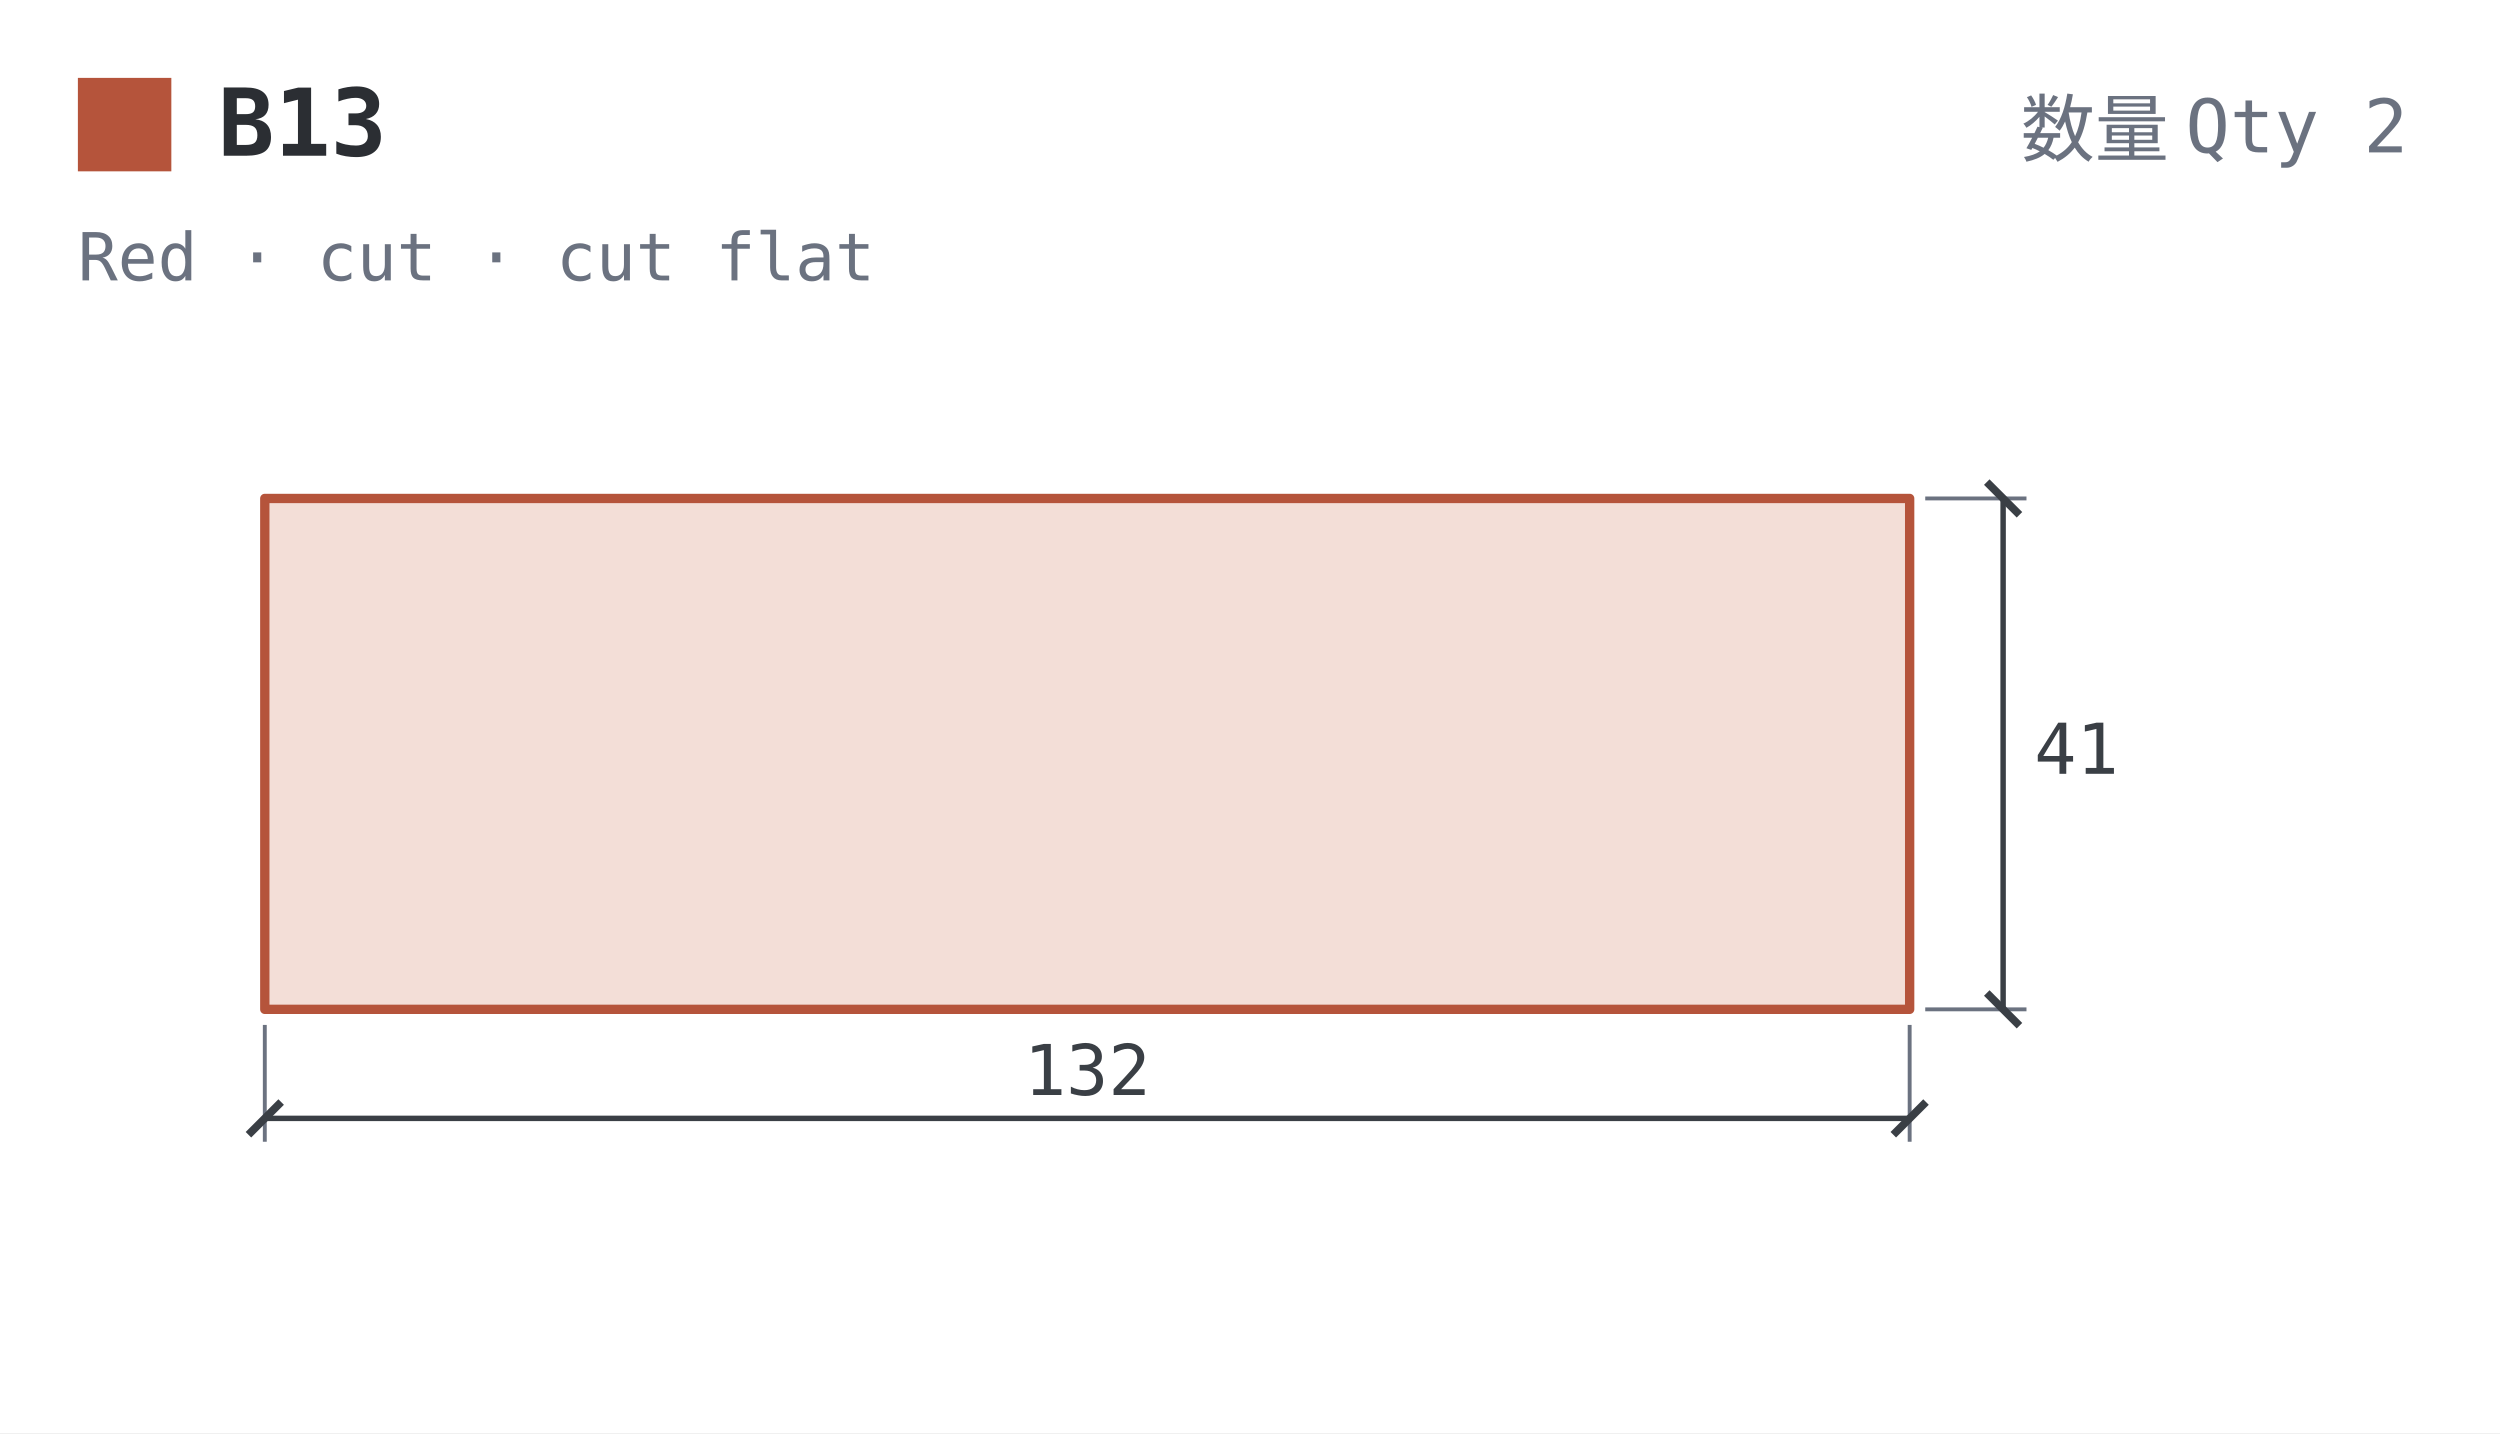
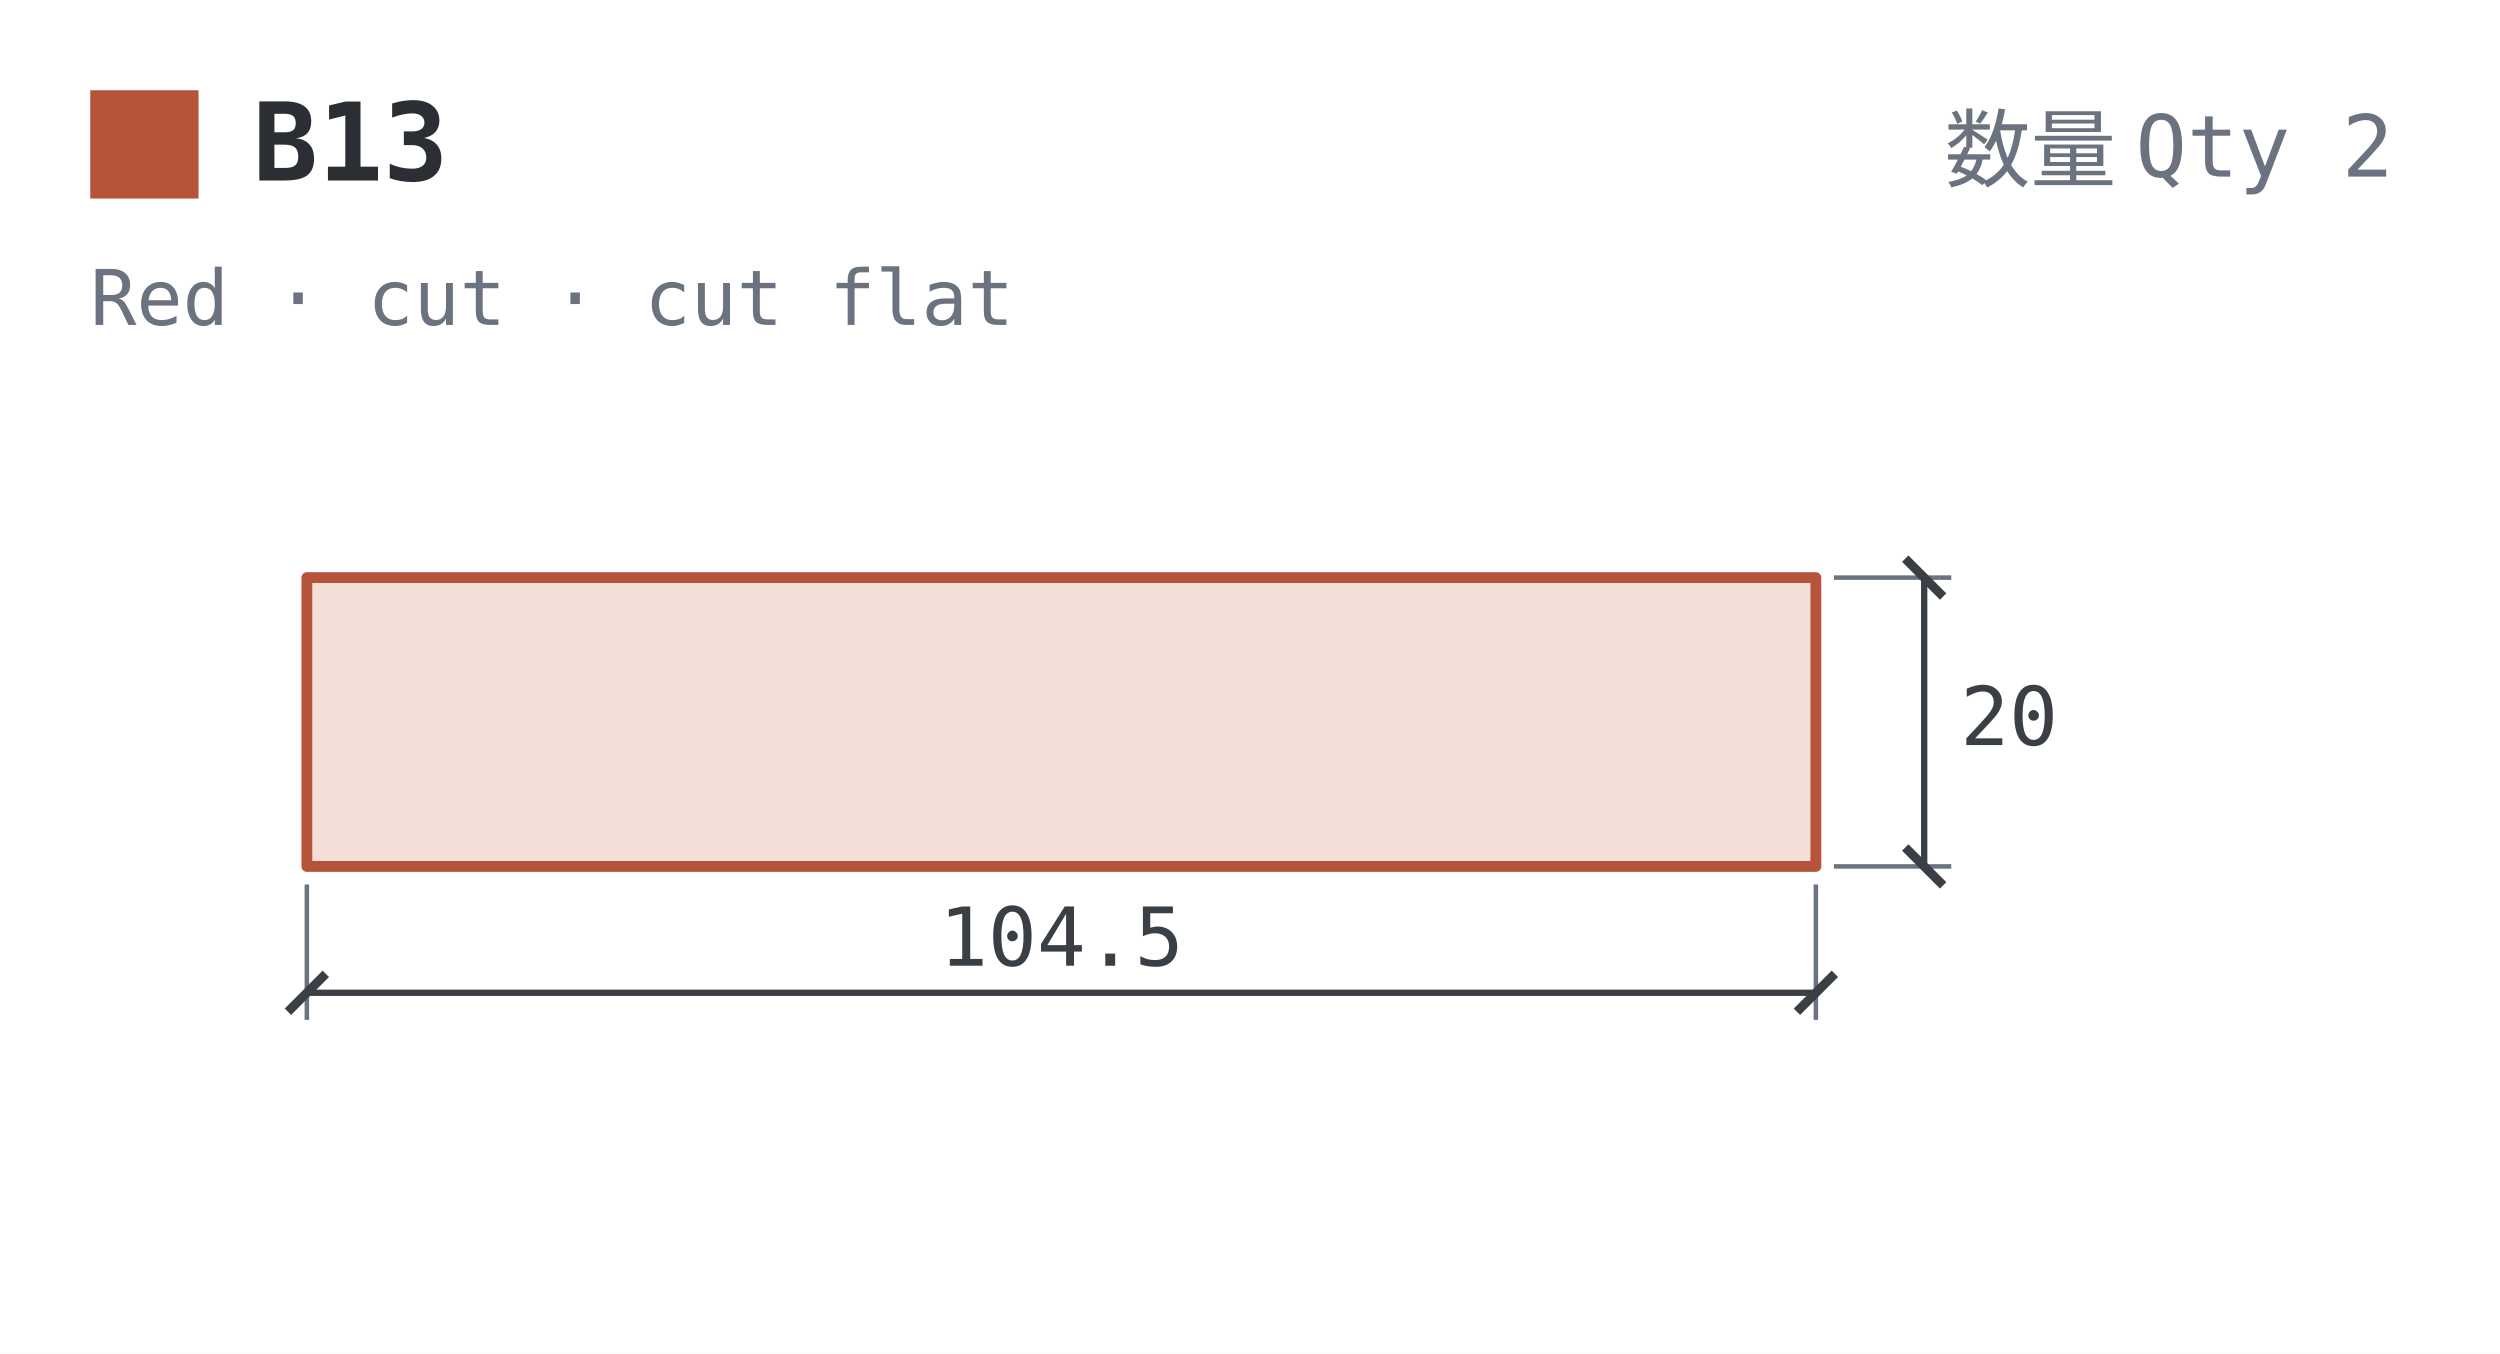
- <svg xmlns="http://www.w3.org/2000/svg" viewBox="0 0 321 184" width="321" height="184">
-   <rect width="321" height="184" fill="#ffffff" />
+ <svg xmlns="http://www.w3.org/2000/svg" viewBox="0 0 277 150" width="277" height="150">
+   <rect width="277" height="150" fill="#ffffff" />
  <rect x="10.0" y="10.0" width="12.0" height="12.0" fill="#b5543b" stroke="none" />
  <text x="28.0" y="20.0" font-family="ui-monospace,'SFMono-Regular',Menlo,Consolas,monospace" font-size="12" fill="#2b2e33" text-anchor="start" font-weight="600">B13</text>
-   <text x="309.2" y="20.0" font-family="ui-monospace,'SFMono-Regular',Menlo,Consolas,monospace" font-size="9.5" fill="#6b7280" text-anchor="end">数量 Qty 2</text>
+   <text x="265.2" y="20.0" font-family="ui-monospace,'SFMono-Regular',Menlo,Consolas,monospace" font-size="9.5" fill="#6b7280" text-anchor="end">数量 Qty 2</text>
  <text x="10.0" y="36.0" font-family="ui-monospace,'SFMono-Regular',Menlo,Consolas,monospace" font-size="8.5" fill="#6b7280" text-anchor="start">Red · cut · cut flat</text>
-   <polygon points="34.0,64.0 245.2,64.0 245.2,129.6 34.0,129.6" fill="#f3ded7" stroke="#b5543b" stroke-width="1.2" stroke-linejoin="round" />
-   <line x1="34.0" y1="131.6" x2="34.0" y2="146.6" stroke="#6b7280" stroke-width="0.5" />
-   <line x1="245.2" y1="131.6" x2="245.2" y2="146.6" stroke="#6b7280" stroke-width="0.5" />
-   <line x1="34.0" y1="143.6" x2="245.2" y2="143.6" stroke="#3a3f45" stroke-width="0.7" />
-   <line x1="31.9" y1="145.7" x2="36.1" y2="141.5" stroke="#3a3f45" stroke-width="1" />
-   <line x1="243.1" y1="145.7" x2="247.3" y2="141.5" stroke="#3a3f45" stroke-width="1" />
-   <text x="139.6" y="140.6" font-family="ui-monospace,'SFMono-Regular',Menlo,Consolas,monospace" font-size="9" fill="#3a3f45" text-anchor="middle">132</text>
-   <line x1="247.2" y1="64.0" x2="260.2" y2="64.0" stroke="#6b7280" stroke-width="0.5" />
-   <line x1="247.2" y1="129.6" x2="260.2" y2="129.6" stroke="#6b7280" stroke-width="0.5" />
-   <line x1="257.2" y1="64.0" x2="257.2" y2="129.6" stroke="#3a3f45" stroke-width="0.7" />
-   <line x1="255.1" y1="61.9" x2="259.3" y2="66.1" stroke="#3a3f45" stroke-width="1" />
-   <line x1="255.1" y1="127.5" x2="259.3" y2="131.7" stroke="#3a3f45" stroke-width="1" />
-   <text x="261.2" y="96.8" font-family="ui-monospace,'SFMono-Regular',Menlo,Consolas,monospace" font-size="9" fill="#3a3f45" text-anchor="start" dominant-baseline="middle">41</text>
+   <polygon points="34.0,64.0 201.2,64.0 201.2,96.0 34.0,96.0" fill="#f3ded7" stroke="#b5543b" stroke-width="1.2" stroke-linejoin="round" />
+   <line x1="34.0" y1="98.0" x2="34.0" y2="113.0" stroke="#6b7280" stroke-width="0.5" />
+   <line x1="201.2" y1="98.0" x2="201.2" y2="113.0" stroke="#6b7280" stroke-width="0.5" />
+   <line x1="34.0" y1="110.0" x2="201.2" y2="110.0" stroke="#3a3f45" stroke-width="0.7" />
+   <line x1="31.9" y1="112.1" x2="36.1" y2="107.9" stroke="#3a3f45" stroke-width="1" />
+   <line x1="199.1" y1="112.1" x2="203.3" y2="107.9" stroke="#3a3f45" stroke-width="1" />
+   <text x="117.6" y="107.0" font-family="ui-monospace,'SFMono-Regular',Menlo,Consolas,monospace" font-size="9" fill="#3a3f45" text-anchor="middle">104.5</text>
+   <line x1="203.2" y1="64.0" x2="216.2" y2="64.0" stroke="#6b7280" stroke-width="0.5" />
+   <line x1="203.2" y1="96.0" x2="216.2" y2="96.0" stroke="#6b7280" stroke-width="0.5" />
+   <line x1="213.2" y1="64.0" x2="213.2" y2="96.0" stroke="#3a3f45" stroke-width="0.7" />
+   <line x1="211.1" y1="61.9" x2="215.3" y2="66.1" stroke="#3a3f45" stroke-width="1" />
+   <line x1="211.1" y1="93.9" x2="215.3" y2="98.1" stroke="#3a3f45" stroke-width="1" />
+   <text x="217.2" y="80.0" font-family="ui-monospace,'SFMono-Regular',Menlo,Consolas,monospace" font-size="9" fill="#3a3f45" text-anchor="start" dominant-baseline="middle">20</text>
</svg>
